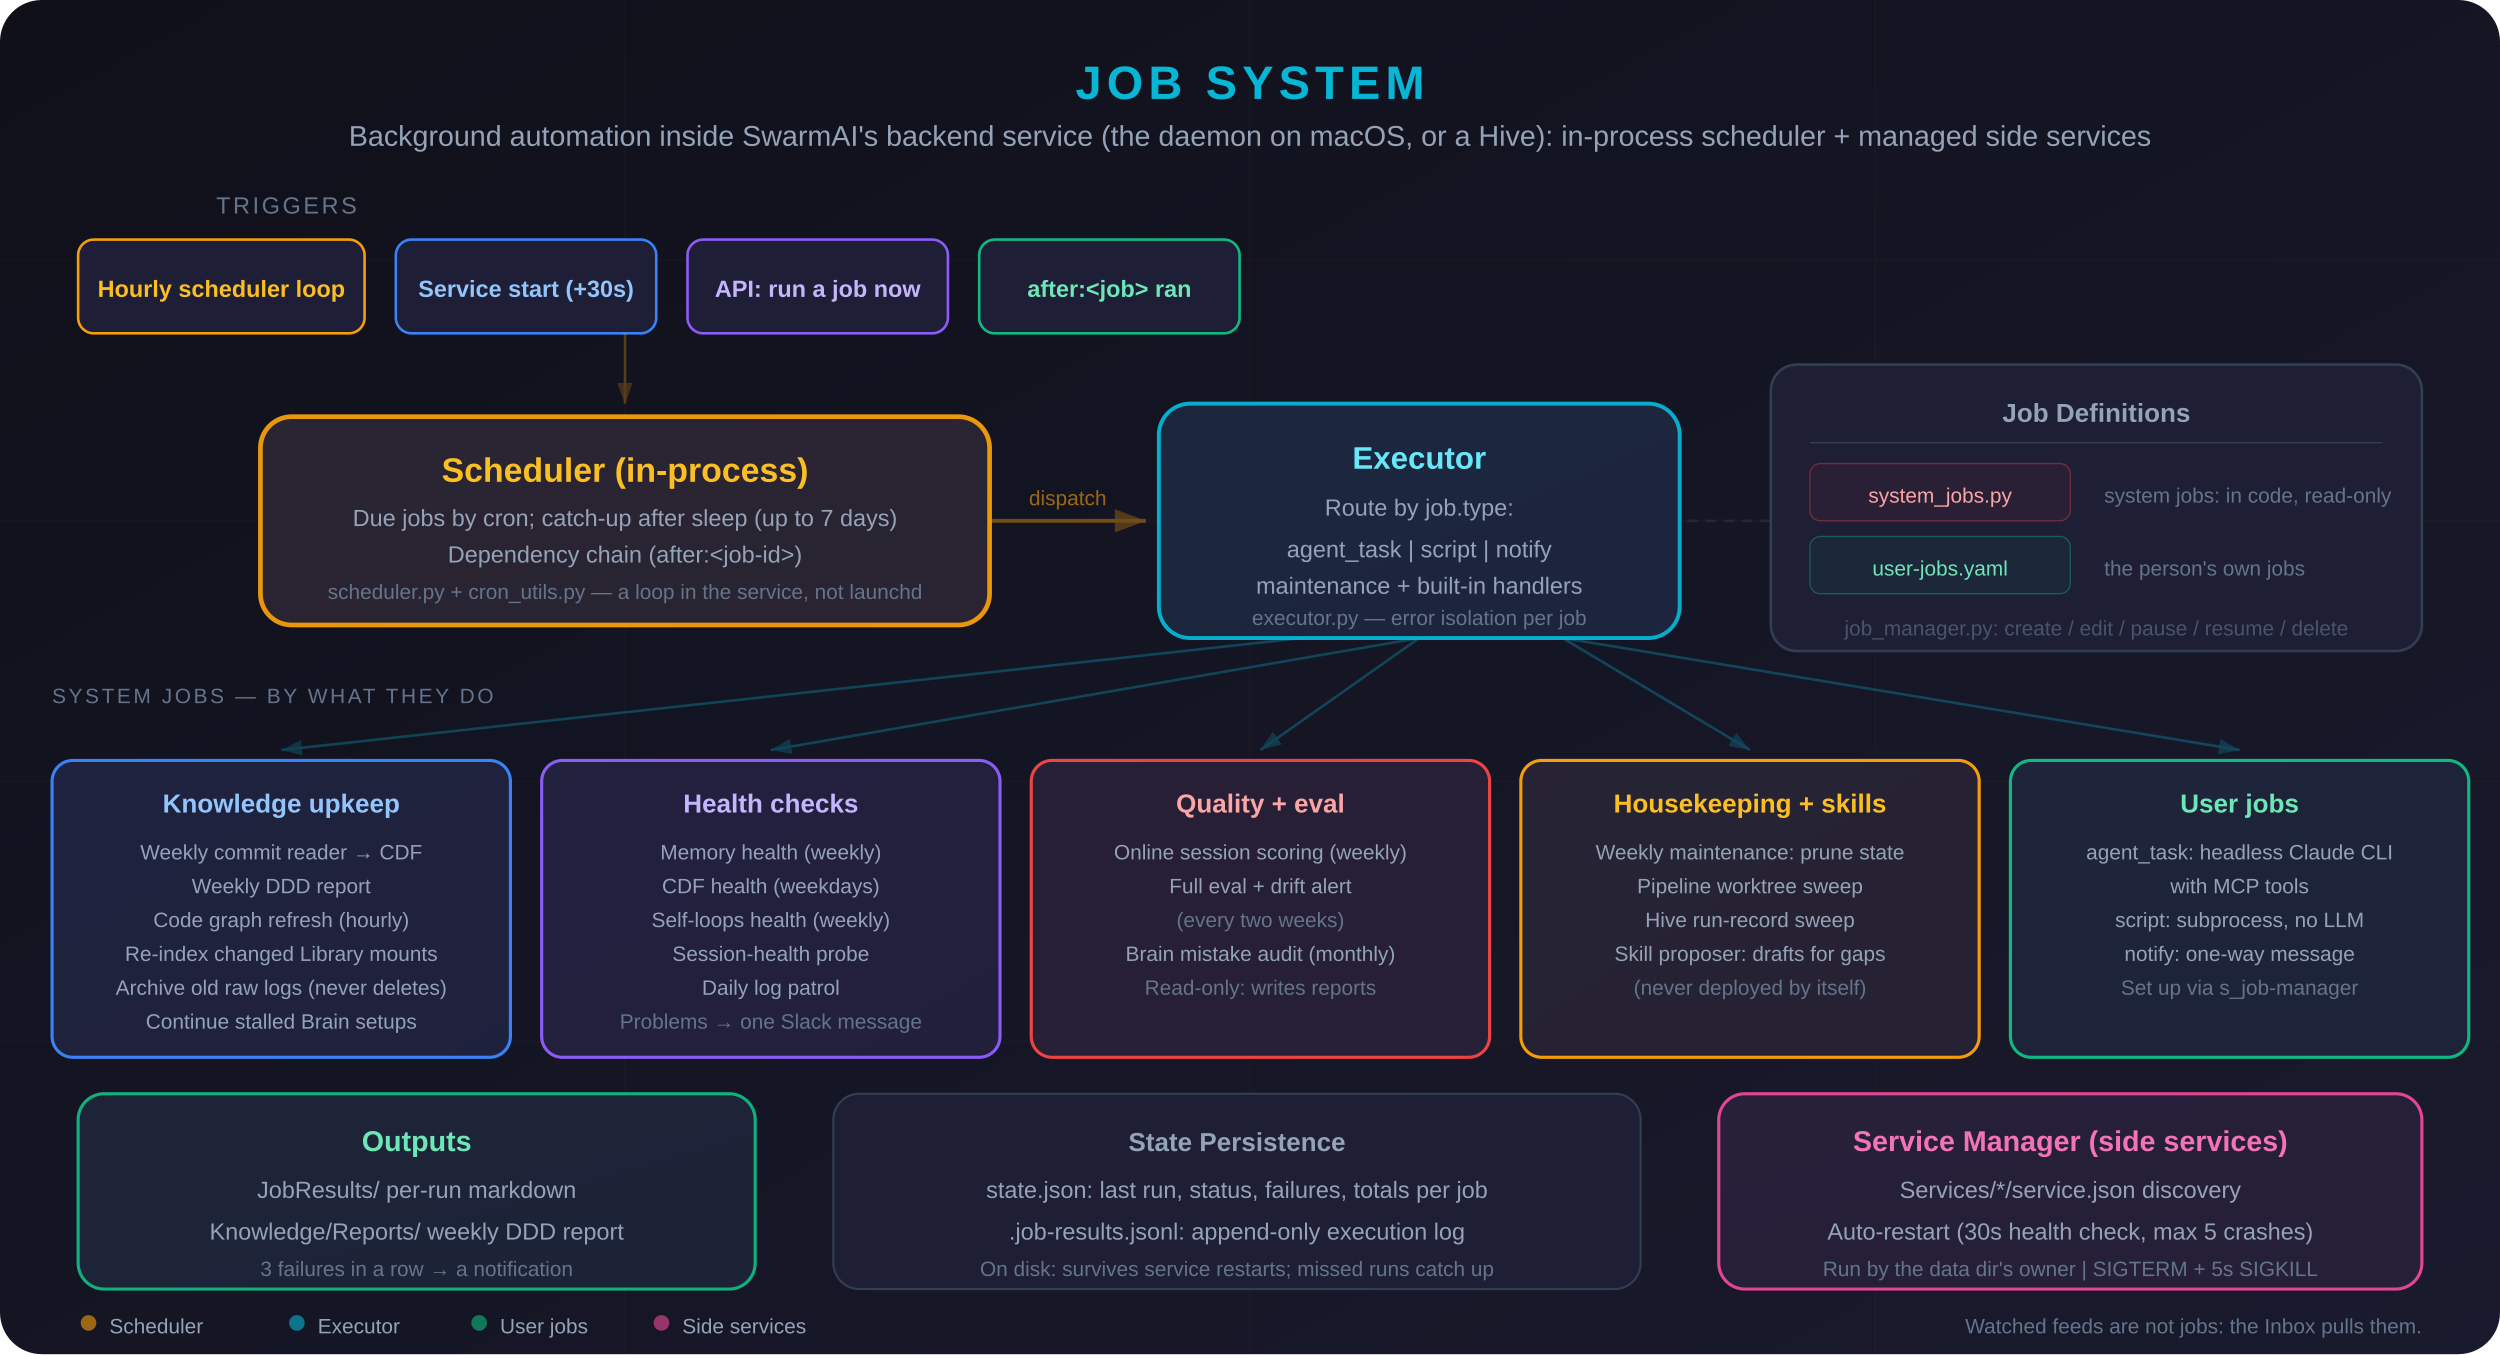
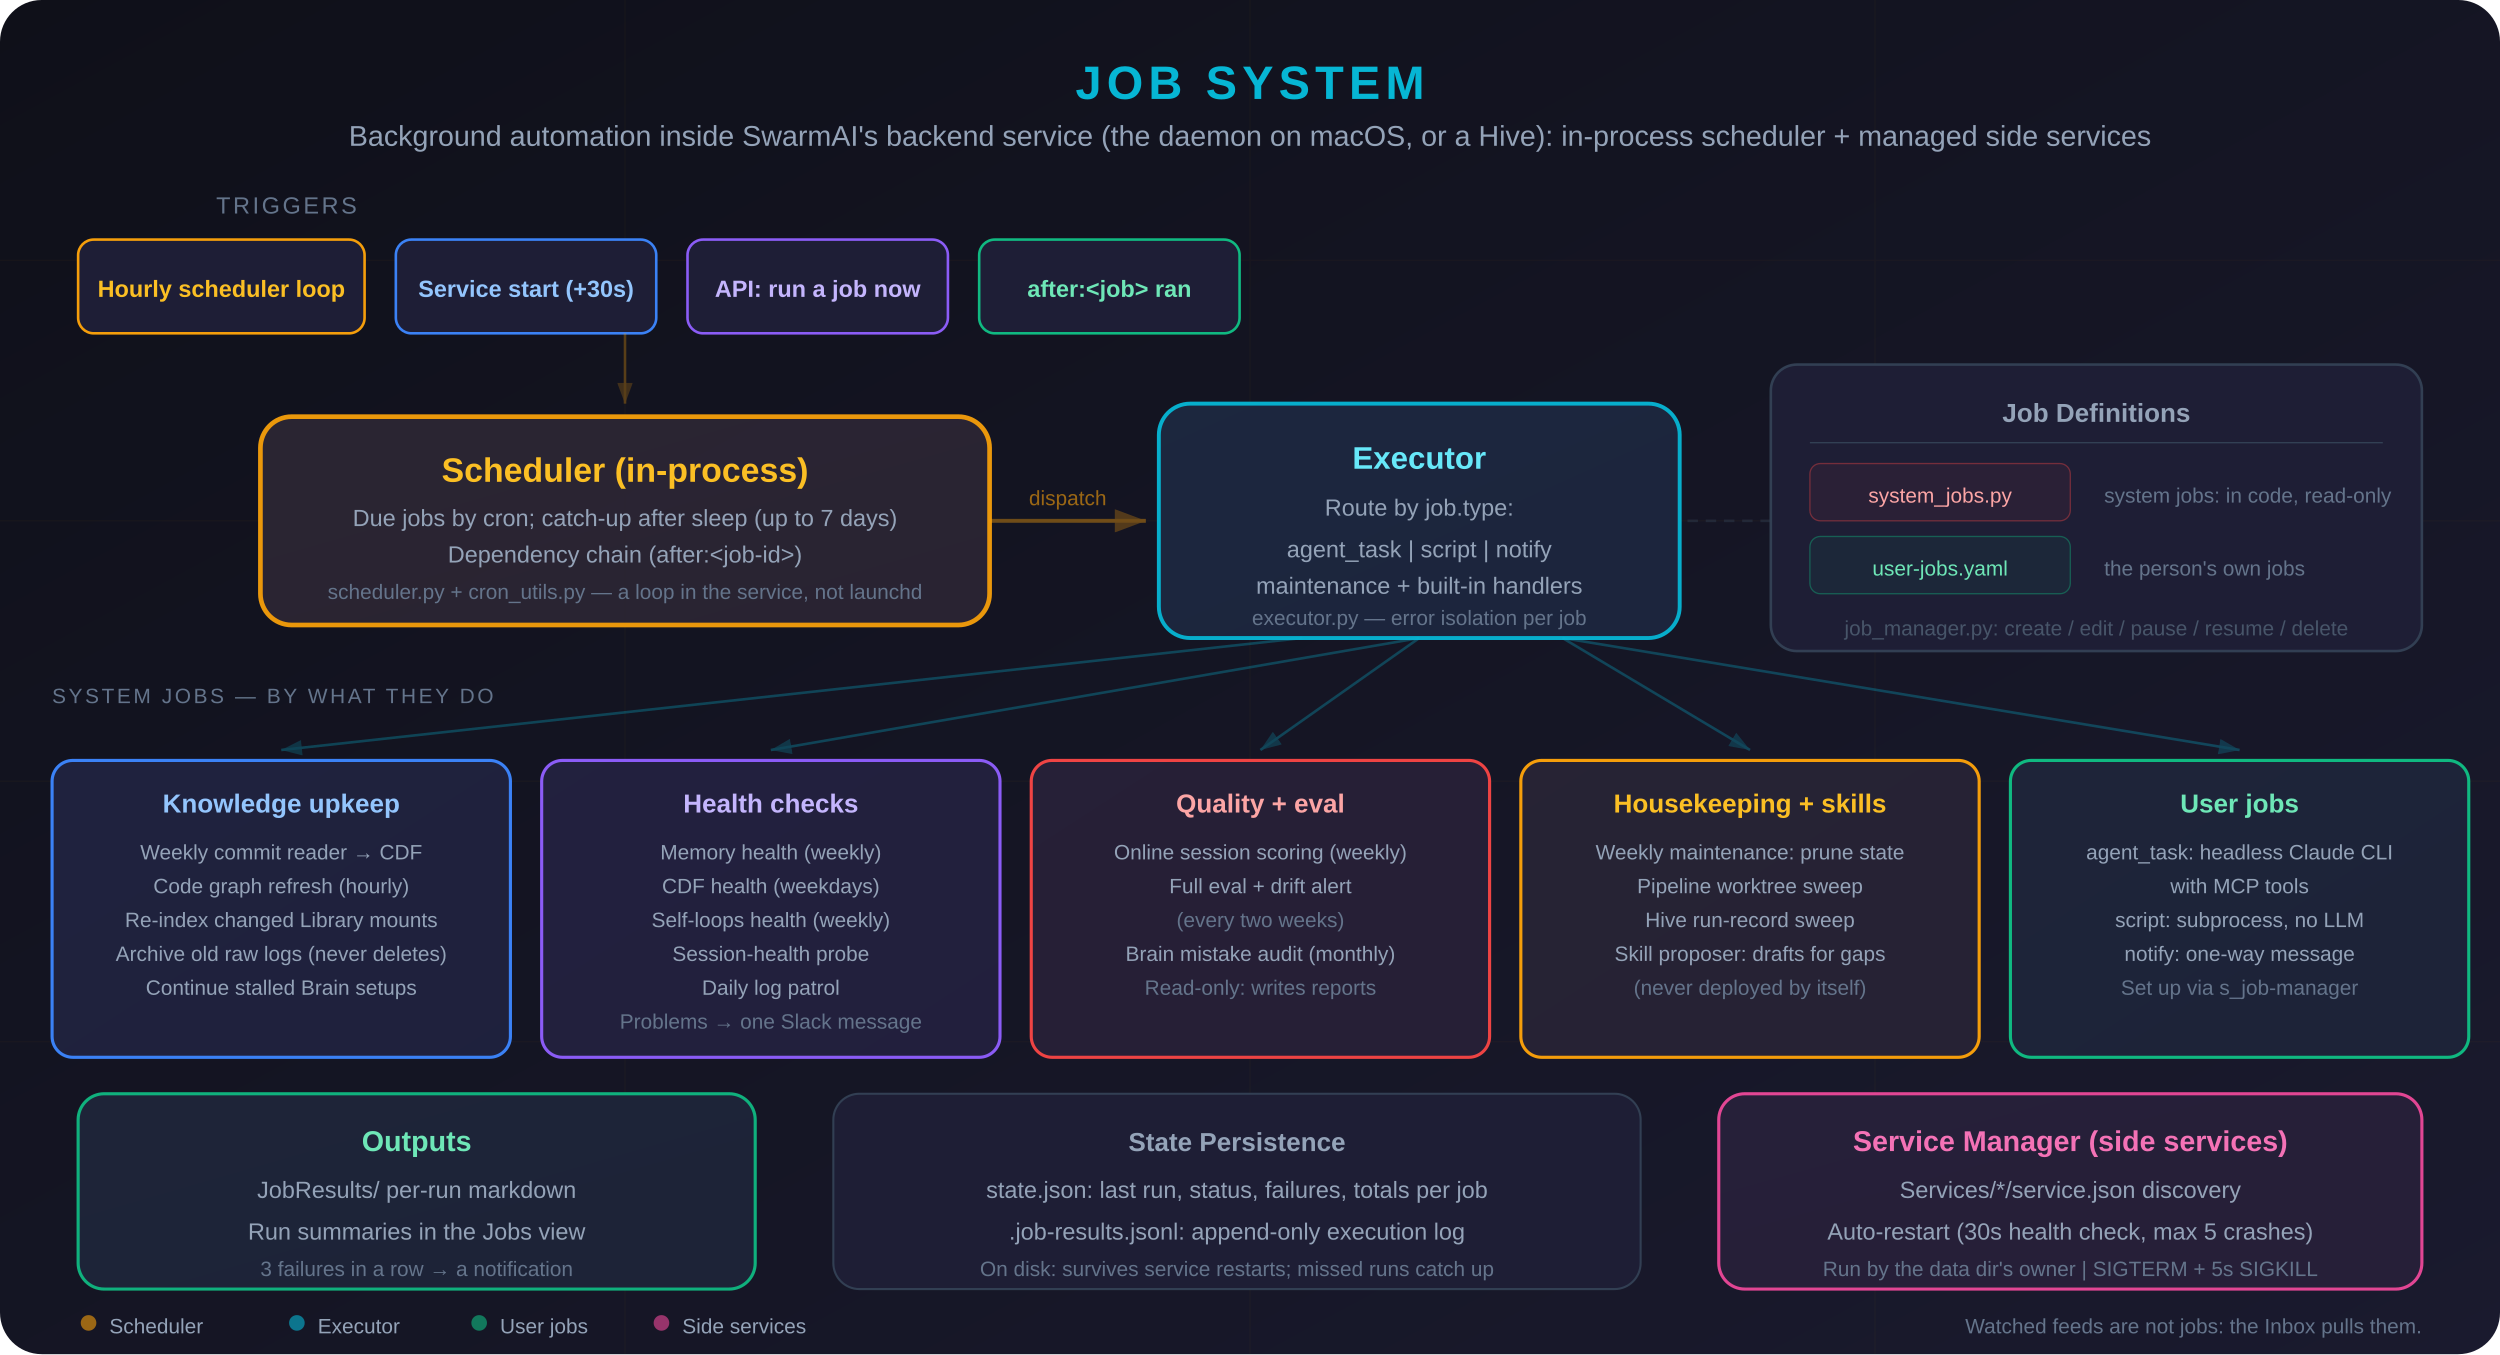
<svg xmlns="http://www.w3.org/2000/svg" viewBox="0 0 960 520" width="960" height="520">
  <defs>
    <linearGradient id="bg" x1="0%" y1="0%" x2="100%" y2="100%">
      <stop offset="0%" stop-color="#0f1019" />
      <stop offset="100%" stop-color="#1a1a2e" />
    </linearGradient>
    <linearGradient id="gold" x1="0%" y1="0%" x2="100%" y2="100%">
      <stop offset="0%" stop-color="#f59e0b" />
      <stop offset="100%" stop-color="#d97706" />
    </linearGradient>
    <linearGradient id="blue" x1="0%" y1="0%" x2="100%" y2="100%">
      <stop offset="0%" stop-color="#3b82f6" />
      <stop offset="100%" stop-color="#2563eb" />
    </linearGradient>
    <linearGradient id="purple" x1="0%" y1="0%" x2="100%" y2="100%">
      <stop offset="0%" stop-color="#8b5cf6" />
      <stop offset="100%" stop-color="#7c3aed" />
    </linearGradient>
    <linearGradient id="green" x1="0%" y1="0%" x2="100%" y2="100%">
      <stop offset="0%" stop-color="#10b981" />
      <stop offset="100%" stop-color="#059669" />
    </linearGradient>
    <linearGradient id="red" x1="0%" y1="0%" x2="100%" y2="100%">
      <stop offset="0%" stop-color="#ef4444" />
      <stop offset="100%" stop-color="#dc2626" />
    </linearGradient>
    <linearGradient id="cyan" x1="0%" y1="0%" x2="100%" y2="100%">
      <stop offset="0%" stop-color="#06b6d4" />
      <stop offset="100%" stop-color="#0891b2" />
    </linearGradient>
    <linearGradient id="pink" x1="0%" y1="0%" x2="100%" y2="100%">
      <stop offset="0%" stop-color="#ec4899" />
      <stop offset="100%" stop-color="#db2777" />
    </linearGradient>
    <marker id="arrowGold" markerWidth="8" markerHeight="6" refX="8" refY="3" orient="auto">
      <polygon points="0 0, 8 3, 0 6" fill="#f59e0b" opacity="0.7" />
    </marker>
    <marker id="arrowCyan" markerWidth="8" markerHeight="6" refX="8" refY="3" orient="auto">
      <polygon points="0 0, 8 3, 0 6" fill="#06b6d4" opacity="0.7" />
    </marker>
  </defs>
  <rect width="960" height="520" rx="16" fill="url(#bg)" />
  <g opacity="0.03" stroke="#f59e0b">
    <line x1="0" y1="100" x2="960" y2="100" stroke-width="0.5" />
    <line x1="0" y1="200" x2="960" y2="200" stroke-width="0.5" />
    <line x1="0" y1="300" x2="960" y2="300" stroke-width="0.5" />
    <line x1="0" y1="400" x2="960" y2="400" stroke-width="0.5" />
    <line x1="240" y1="0" x2="240" y2="520" stroke-width="0.5" />
    <line x1="480" y1="0" x2="480" y2="520" stroke-width="0.5" />
    <line x1="720" y1="0" x2="720" y2="520" stroke-width="0.5" />
  </g>
  <text x="480" y="38" text-anchor="middle" fill="#06b6d4" font-family="Arial,Helvetica,sans-serif" font-size="18" font-weight="bold" letter-spacing="2">JOB SYSTEM</text>
  <text x="480" y="56" text-anchor="middle" fill="#94a3b8" font-family="Arial,Helvetica,sans-serif" font-size="11">Background automation inside SwarmAI's backend service (the daemon on macOS, or a Hive): in-process scheduler + managed side services</text>
  <text x="110" y="82" text-anchor="middle" fill="#64748b" font-family="Arial,Helvetica,sans-serif" font-size="9" letter-spacing="1">TRIGGERS</text>
  <rect x="30" y="92" width="110" height="36" rx="6" fill="#1e1e36" stroke="#f59e0b" stroke-width="1" />
  <text x="85" y="114" text-anchor="middle" fill="#fbbf24" font-family="Arial,Helvetica,sans-serif" font-size="9" font-weight="bold">Hourly scheduler loop</text>
  <rect x="152" y="92" width="100" height="36" rx="6" fill="#1e1e36" stroke="#3b82f6" stroke-width="1" />
  <text x="202" y="114" text-anchor="middle" fill="#93c5fd" font-family="Arial,Helvetica,sans-serif" font-size="9" font-weight="bold">Service start (+30s)</text>
  <rect x="264" y="92" width="100" height="36" rx="6" fill="#1e1e36" stroke="#8b5cf6" stroke-width="1" />
  <text x="314" y="114" text-anchor="middle" fill="#c4b5fd" font-family="Arial,Helvetica,sans-serif" font-size="9" font-weight="bold">API: run a job now</text>
  <rect x="376" y="92" width="100" height="36" rx="6" fill="#1e1e36" stroke="#10b981" stroke-width="1" />
  <text x="426" y="114" text-anchor="middle" fill="#6ee7b7" font-family="Arial,Helvetica,sans-serif" font-size="9" font-weight="bold">after:&lt;job&gt; ran</text>
  <path d="M 240,128 L 240,155" stroke="#f59e0b" stroke-width="1" opacity="0.3" marker-end="url(#arrowGold)" />
  <rect x="100" y="160" width="280" height="80" rx="12" fill="#1e1e36" stroke="#f59e0b" stroke-width="1.8" opacity="0.95" />
  <rect x="100" y="160" width="280" height="80" rx="12" fill="url(#gold)" opacity="0.06" />
  <text x="240" y="185" text-anchor="middle" fill="#fbbf24" font-family="Arial,Helvetica,sans-serif" font-size="13" font-weight="bold">Scheduler (in-process)</text>
  <text x="240" y="202" text-anchor="middle" fill="#94a3b8" font-family="Arial,Helvetica,sans-serif" font-size="9">Due jobs by cron; catch-up after sleep (up to 7 days)</text>
  <text x="240" y="216" text-anchor="middle" fill="#94a3b8" font-family="Arial,Helvetica,sans-serif" font-size="9">Dependency chain (after:&lt;job-id&gt;)</text>
  <text x="240" y="230" text-anchor="middle" fill="#64748b" font-family="Arial,Helvetica,sans-serif" font-size="8">scheduler.py + cron_utils.py — a loop in the service, not launchd</text>
  <path d="M 380,200 L 440,200" stroke="#f59e0b" stroke-width="1.5" opacity="0.4" marker-end="url(#arrowGold)" />
  <text x="410" y="194" text-anchor="middle" fill="#f59e0b" font-family="Arial,Helvetica,sans-serif" font-size="8" opacity="0.6">dispatch</text>
  <rect x="445" y="155" width="200" height="90" rx="12" fill="#1e1e36" stroke="#06b6d4" stroke-width="1.5" opacity="0.95" />
  <rect x="445" y="155" width="200" height="90" rx="12" fill="url(#cyan)" opacity="0.06" />
  <text x="545" y="180" text-anchor="middle" fill="#67e8f9" font-family="Arial,Helvetica,sans-serif" font-size="12" font-weight="bold">Executor</text>
  <text x="545" y="198" text-anchor="middle" fill="#94a3b8" font-family="Arial,Helvetica,sans-serif" font-size="9">Route by job.type:</text>
  <text x="545" y="214" text-anchor="middle" fill="#94a3b8" font-family="Arial,Helvetica,sans-serif" font-size="9">agent_task | script | notify</text>
  <text x="545" y="228" text-anchor="middle" fill="#94a3b8" font-family="Arial,Helvetica,sans-serif" font-size="9">maintenance + built-in handlers</text>
  <text x="545" y="240" text-anchor="middle" fill="#64748b" font-family="Arial,Helvetica,sans-serif" font-size="8">executor.py — error isolation per job</text>
  <rect x="680" y="140" width="250" height="110" rx="10" fill="#1e1e36" stroke="#334155" stroke-width="1" opacity="0.95" />
  <text x="805" y="162" text-anchor="middle" fill="#94a3b8" font-family="Arial,Helvetica,sans-serif" font-size="10" font-weight="bold">Job Definitions</text>
  <line x1="695" y1="170" x2="915" y2="170" stroke="#334155" stroke-width="0.5" />
  <rect x="695" y="178" width="100" height="22" rx="4" fill="#ef4444" fill-opacity="0.06" stroke="#ef4444" stroke-width="0.5" stroke-opacity="0.4" />
  <text x="745" y="193" text-anchor="middle" fill="#fca5a5" font-family="Arial,Helvetica,sans-serif" font-size="8">system_jobs.py</text>
  <text x="808" y="193" text-anchor="start" fill="#64748b" font-family="Arial,Helvetica,sans-serif" font-size="8">system jobs: in code, read-only</text>
  <rect x="695" y="206" width="100" height="22" rx="4" fill="#10b981" fill-opacity="0.06" stroke="#10b981" stroke-width="0.5" stroke-opacity="0.4" />
  <text x="745" y="221" text-anchor="middle" fill="#6ee7b7" font-family="Arial,Helvetica,sans-serif" font-size="8">user-jobs.yaml</text>
  <text x="808" y="221" text-anchor="start" fill="#64748b" font-family="Arial,Helvetica,sans-serif" font-size="8">the person's own jobs</text>
  <text x="805" y="244" text-anchor="middle" fill="#475569" font-family="Arial,Helvetica,sans-serif" font-size="8">job_manager.py: create / edit / pause / resume / delete</text>
  <path d="M 680,200 L 645,200" stroke="#334155" stroke-width="1" opacity="0.4" stroke-dasharray="4 3" />
  <path d="M 500,245 L 108,288" stroke="#06b6d4" stroke-width="1" opacity="0.3" marker-end="url(#arrowCyan)" />
  <rect x="20" y="292" width="176" height="114" rx="8" fill="#1e1e36" stroke="#3b82f6" stroke-width="1.2" />
  <rect x="20" y="292" width="176" height="114" rx="8" fill="url(#blue)" opacity="0.04" />
  <text x="108" y="312" text-anchor="middle" fill="#93c5fd" font-family="Arial,Helvetica,sans-serif" font-size="10" font-weight="bold">Knowledge upkeep</text>
  <text x="108" y="330" text-anchor="middle" fill="#94a3b8" font-family="Arial,Helvetica,sans-serif" font-size="8">Weekly commit reader → CDF</text>
-   <text x="108" y="343" text-anchor="middle" fill="#94a3b8" font-family="Arial,Helvetica,sans-serif" font-size="8">Weekly DDD report</text>
-   <text x="108" y="356" text-anchor="middle" fill="#94a3b8" font-family="Arial,Helvetica,sans-serif" font-size="8">Code graph refresh (hourly)</text>
-   <text x="108" y="369" text-anchor="middle" fill="#94a3b8" font-family="Arial,Helvetica,sans-serif" font-size="8">Re-index changed Library mounts</text>
-   <text x="108" y="382" text-anchor="middle" fill="#94a3b8" font-family="Arial,Helvetica,sans-serif" font-size="8">Archive old raw logs (never deletes)</text>
-   <text x="108" y="395" text-anchor="middle" fill="#94a3b8" font-family="Arial,Helvetica,sans-serif" font-size="8">Continue stalled Brain setups</text>
+   <text x="108" y="343" text-anchor="middle" fill="#94a3b8" font-family="Arial,Helvetica,sans-serif" font-size="8">Code graph refresh (hourly)</text>
+   <text x="108" y="356" text-anchor="middle" fill="#94a3b8" font-family="Arial,Helvetica,sans-serif" font-size="8">Re-index changed Library mounts</text>
+   <text x="108" y="369" text-anchor="middle" fill="#94a3b8" font-family="Arial,Helvetica,sans-serif" font-size="8">Archive old raw logs (never deletes)</text>
+   <text x="108" y="382" text-anchor="middle" fill="#94a3b8" font-family="Arial,Helvetica,sans-serif" font-size="8">Continue stalled Brain setups</text>
  <path d="M 545,245 L 296,288" stroke="#06b6d4" stroke-width="1" opacity="0.3" marker-end="url(#arrowCyan)" />
  <rect x="208" y="292" width="176" height="114" rx="8" fill="#1e1e36" stroke="#8b5cf6" stroke-width="1.2" />
  <rect x="208" y="292" width="176" height="114" rx="8" fill="url(#purple)" opacity="0.04" />
  <text x="296" y="312" text-anchor="middle" fill="#c4b5fd" font-family="Arial,Helvetica,sans-serif" font-size="10" font-weight="bold">Health checks</text>
  <text x="296" y="330" text-anchor="middle" fill="#94a3b8" font-family="Arial,Helvetica,sans-serif" font-size="8">Memory health (weekly)</text>
  <text x="296" y="343" text-anchor="middle" fill="#94a3b8" font-family="Arial,Helvetica,sans-serif" font-size="8">CDF health (weekdays)</text>
  <text x="296" y="356" text-anchor="middle" fill="#94a3b8" font-family="Arial,Helvetica,sans-serif" font-size="8">Self-loops health (weekly)</text>
  <text x="296" y="369" text-anchor="middle" fill="#94a3b8" font-family="Arial,Helvetica,sans-serif" font-size="8">Session-health probe</text>
  <text x="296" y="382" text-anchor="middle" fill="#94a3b8" font-family="Arial,Helvetica,sans-serif" font-size="8">Daily log patrol</text>
  <text x="296" y="395" text-anchor="middle" fill="#64748b" font-family="Arial,Helvetica,sans-serif" font-size="8">Problems → one Slack message</text>
  <path d="M 545,245 L 484,288" stroke="#06b6d4" stroke-width="1" opacity="0.3" marker-end="url(#arrowCyan)" />
  <rect x="396" y="292" width="176" height="114" rx="8" fill="#1e1e36" stroke="#ef4444" stroke-width="1.2" />
  <rect x="396" y="292" width="176" height="114" rx="8" fill="url(#red)" opacity="0.04" />
  <text x="484" y="312" text-anchor="middle" fill="#fca5a5" font-family="Arial,Helvetica,sans-serif" font-size="10" font-weight="bold">Quality + eval</text>
  <text x="484" y="330" text-anchor="middle" fill="#94a3b8" font-family="Arial,Helvetica,sans-serif" font-size="8">Online session scoring (weekly)</text>
  <text x="484" y="343" text-anchor="middle" fill="#94a3b8" font-family="Arial,Helvetica,sans-serif" font-size="8">Full eval + drift alert</text>
  <text x="484" y="356" text-anchor="middle" fill="#64748b" font-family="Arial,Helvetica,sans-serif" font-size="8">(every two weeks)</text>
  <text x="484" y="369" text-anchor="middle" fill="#94a3b8" font-family="Arial,Helvetica,sans-serif" font-size="8">Brain mistake audit (monthly)</text>
  <text x="484" y="382" text-anchor="middle" fill="#64748b" font-family="Arial,Helvetica,sans-serif" font-size="8">Read-only: writes reports</text>
  <path d="M 600,245 L 672,288" stroke="#06b6d4" stroke-width="1" opacity="0.3" marker-end="url(#arrowCyan)" />
  <rect x="584" y="292" width="176" height="114" rx="8" fill="#1e1e36" stroke="#f59e0b" stroke-width="1.2" />
  <rect x="584" y="292" width="176" height="114" rx="8" fill="url(#gold)" opacity="0.04" />
  <text x="672" y="312" text-anchor="middle" fill="#fbbf24" font-family="Arial,Helvetica,sans-serif" font-size="10" font-weight="bold">Housekeeping + skills</text>
  <text x="672" y="330" text-anchor="middle" fill="#94a3b8" font-family="Arial,Helvetica,sans-serif" font-size="8">Weekly maintenance: prune state</text>
  <text x="672" y="343" text-anchor="middle" fill="#94a3b8" font-family="Arial,Helvetica,sans-serif" font-size="8">Pipeline worktree sweep</text>
  <text x="672" y="356" text-anchor="middle" fill="#94a3b8" font-family="Arial,Helvetica,sans-serif" font-size="8">Hive run-record sweep</text>
  <text x="672" y="369" text-anchor="middle" fill="#94a3b8" font-family="Arial,Helvetica,sans-serif" font-size="8">Skill proposer: drafts for gaps</text>
  <text x="672" y="382" text-anchor="middle" fill="#64748b" font-family="Arial,Helvetica,sans-serif" font-size="8">(never deployed by itself)</text>
  <path d="M 600,245 L 860,288" stroke="#06b6d4" stroke-width="1" opacity="0.3" marker-end="url(#arrowCyan)" />
  <rect x="772" y="292" width="176" height="114" rx="8" fill="#1e1e36" stroke="#10b981" stroke-width="1.2" />
  <rect x="772" y="292" width="176" height="114" rx="8" fill="url(#green)" opacity="0.04" />
  <text x="860" y="312" text-anchor="middle" fill="#6ee7b7" font-family="Arial,Helvetica,sans-serif" font-size="10" font-weight="bold">User jobs</text>
  <text x="860" y="330" text-anchor="middle" fill="#94a3b8" font-family="Arial,Helvetica,sans-serif" font-size="8">agent_task: headless Claude CLI</text>
  <text x="860" y="343" text-anchor="middle" fill="#94a3b8" font-family="Arial,Helvetica,sans-serif" font-size="8">with MCP tools</text>
  <text x="860" y="356" text-anchor="middle" fill="#94a3b8" font-family="Arial,Helvetica,sans-serif" font-size="8">script: subprocess, no LLM</text>
  <text x="860" y="369" text-anchor="middle" fill="#94a3b8" font-family="Arial,Helvetica,sans-serif" font-size="8">notify: one-way message</text>
  <text x="860" y="382" text-anchor="middle" fill="#64748b" font-family="Arial,Helvetica,sans-serif" font-size="8">Set up via s_job-manager</text>
  <text x="20" y="270" text-anchor="start" fill="#64748b" font-family="Arial,Helvetica,sans-serif" font-size="8" letter-spacing="1">SYSTEM JOBS — BY WHAT THEY DO</text>
  <rect x="30" y="420" width="260" height="75" rx="10" fill="#1e1e36" stroke="#10b981" stroke-width="1.2" opacity="0.95" />
  <rect x="30" y="420" width="260" height="75" rx="10" fill="url(#green)" opacity="0.04" />
  <text x="160" y="442" text-anchor="middle" fill="#6ee7b7" font-family="Arial,Helvetica,sans-serif" font-size="11" font-weight="bold">Outputs</text>
  <text x="160" y="460" text-anchor="middle" fill="#94a3b8" font-family="Arial,Helvetica,sans-serif" font-size="9">JobResults/ per-run markdown</text>
-   <text x="160" y="476" text-anchor="middle" fill="#94a3b8" font-family="Arial,Helvetica,sans-serif" font-size="9">Knowledge/Reports/ weekly DDD report</text>
+   <text x="160" y="476" text-anchor="middle" fill="#94a3b8" font-family="Arial,Helvetica,sans-serif" font-size="9">Run summaries in the Jobs view</text>
  <text x="160" y="490" text-anchor="middle" fill="#64748b" font-family="Arial,Helvetica,sans-serif" font-size="8">3 failures in a row → a notification</text>
  <rect x="320" y="420" width="310" height="75" rx="10" fill="#1e1e36" stroke="#334155" stroke-width="0.8" opacity="0.95" />
  <text x="475" y="442" text-anchor="middle" fill="#94a3b8" font-family="Arial,Helvetica,sans-serif" font-size="10" font-weight="bold">State Persistence</text>
  <text x="475" y="460" text-anchor="middle" fill="#94a3b8" font-family="Arial,Helvetica,sans-serif" font-size="9">state.json: last run, status, failures, totals per job</text>
  <text x="475" y="476" text-anchor="middle" fill="#94a3b8" font-family="Arial,Helvetica,sans-serif" font-size="9">.job-results.jsonl: append-only execution log</text>
  <text x="475" y="490" text-anchor="middle" fill="#64748b" font-family="Arial,Helvetica,sans-serif" font-size="8">On disk: survives service restarts; missed runs catch up</text>
  <rect x="660" y="420" width="270" height="75" rx="10" fill="#1e1e36" stroke="#ec4899" stroke-width="1.2" opacity="0.95" />
  <rect x="660" y="420" width="270" height="75" rx="10" fill="url(#pink)" opacity="0.04" />
  <text x="795" y="442" text-anchor="middle" fill="#f472b6" font-family="Arial,Helvetica,sans-serif" font-size="11" font-weight="bold">Service Manager (side services)</text>
  <text x="795" y="460" text-anchor="middle" fill="#94a3b8" font-family="Arial,Helvetica,sans-serif" font-size="9">Services/*/service.json discovery</text>
  <text x="795" y="476" text-anchor="middle" fill="#94a3b8" font-family="Arial,Helvetica,sans-serif" font-size="9">Auto-restart (30s health check, max 5 crashes)</text>
  <text x="795" y="490" text-anchor="middle" fill="#64748b" font-family="Arial,Helvetica,sans-serif" font-size="8">Run by the data dir's owner | SIGTERM + 5s SIGKILL</text>
  <g transform="translate(30, 508)">
    <circle cx="4" cy="0" r="3" fill="#f59e0b" opacity="0.6" />
    <text x="12" y="4" fill="#94a3b8" font-family="Arial,Helvetica,sans-serif" font-size="8">Scheduler</text>
    <circle cx="84" cy="0" r="3" fill="#06b6d4" opacity="0.6" />
    <text x="92" y="4" fill="#94a3b8" font-family="Arial,Helvetica,sans-serif" font-size="8">Executor</text>
    <circle cx="154" cy="0" r="3" fill="#10b981" opacity="0.6" />
    <text x="162" y="4" fill="#94a3b8" font-family="Arial,Helvetica,sans-serif" font-size="8">User jobs</text>
    <circle cx="224" cy="0" r="3" fill="#ec4899" opacity="0.6" />
    <text x="232" y="4" fill="#94a3b8" font-family="Arial,Helvetica,sans-serif" font-size="8">Side services</text>
  </g>
  <text x="930" y="512" text-anchor="end" fill="#64748b" font-family="Arial,Helvetica,sans-serif" font-size="8">Watched feeds are not jobs: the Inbox pulls them.</text>
</svg>
